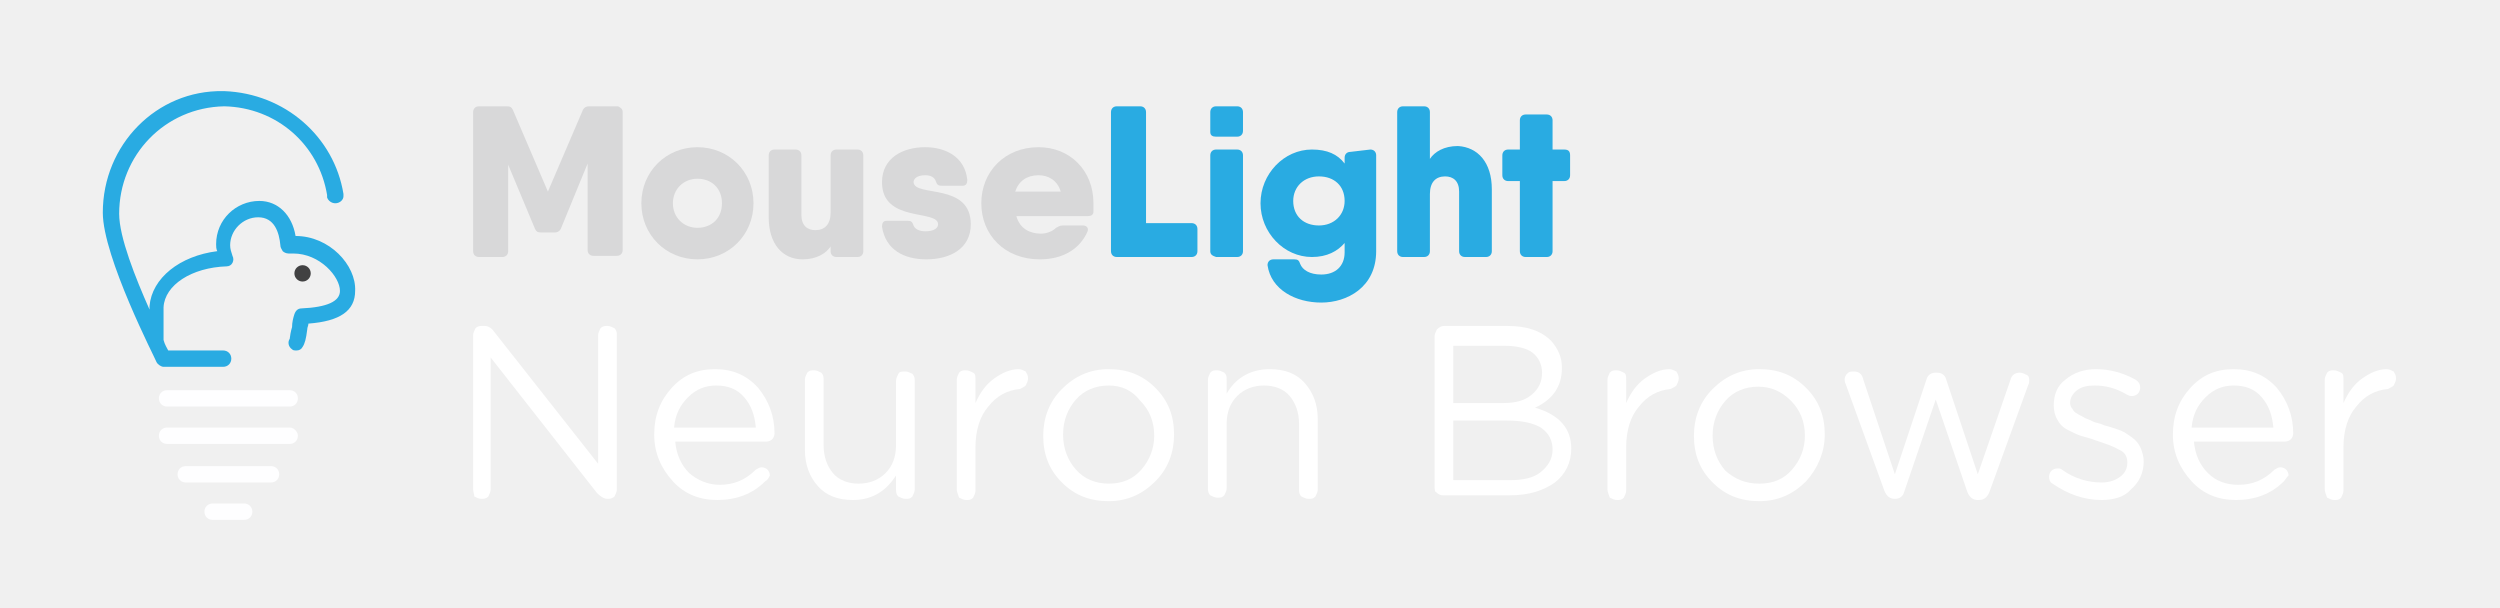
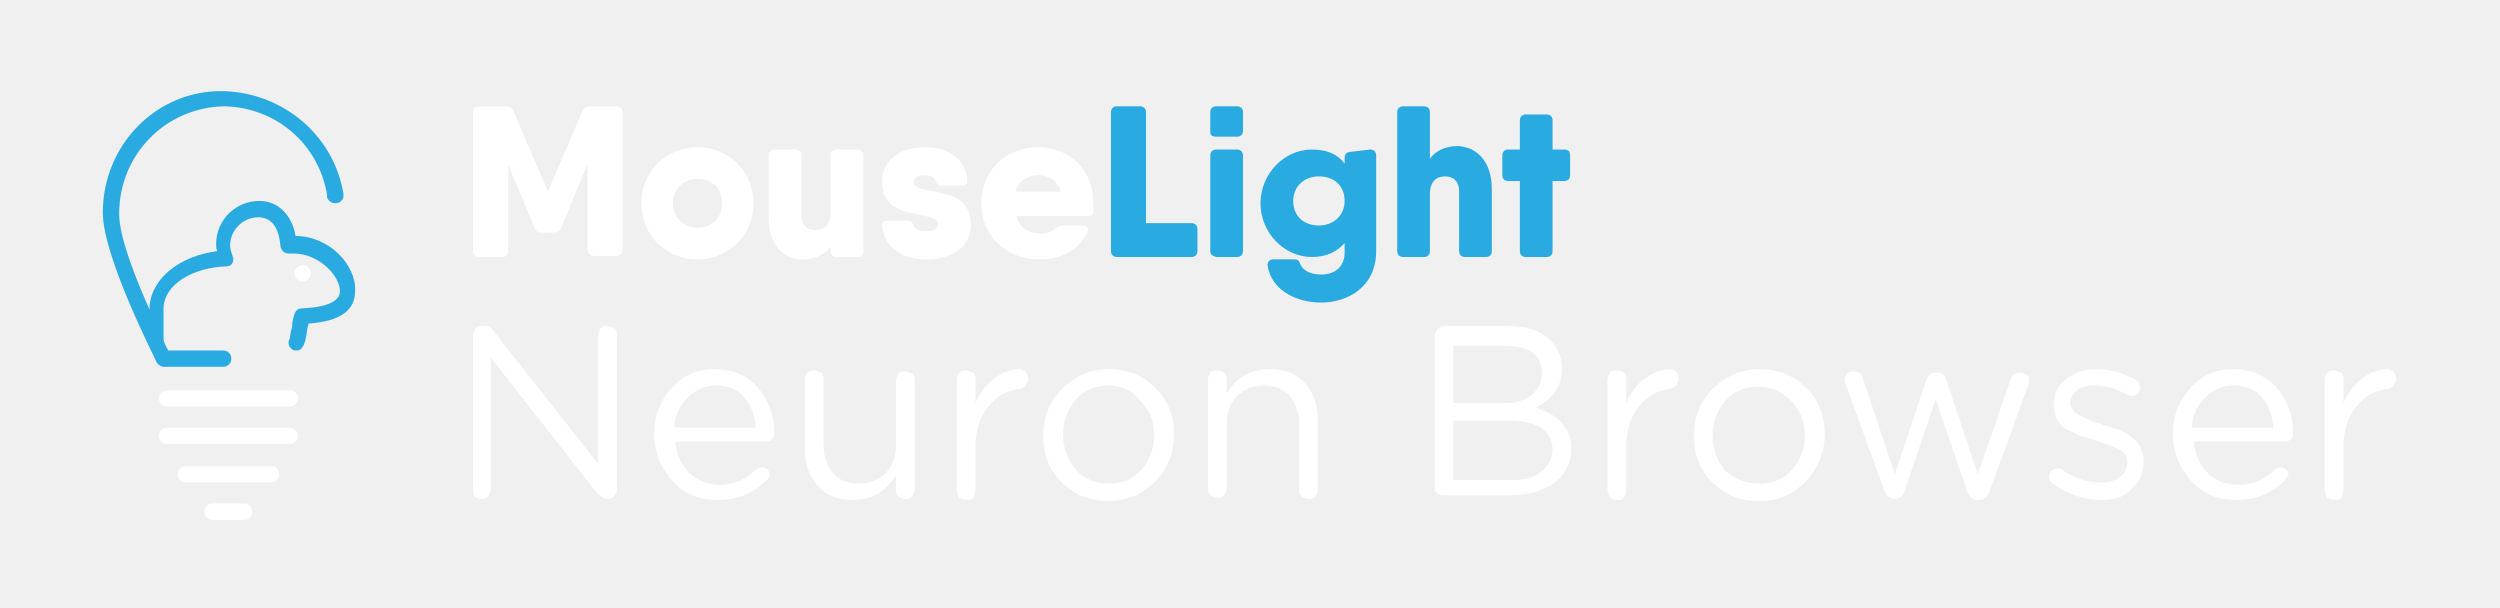
- <svg xmlns="http://www.w3.org/2000/svg" width="100%" height="100%" viewBox="0 0 214 52" version="1.1" xml:space="preserve" style="fill-rule:evenodd;clip-rule:evenodd;stroke-linejoin:round;stroke-miterlimit:1.414;">
+ <svg xmlns="http://www.w3.org/2000/svg" version="1.1" id="Layer_1" x="0px" y="0px" viewBox="0 0 214 52" style="enable-background:new 0 0 214 52;" xml:space="preserve">
+   <style type="text/css">
+ 	.st0{fill:#29ABE2;}
+ 	.st1{fill:#FFFFFF;}
+ </style>
  <g>
    <g>
-       <path d="M25.3,20.2C25,18.4 23.8,17.2 22.2,17.2C20.2,17.2 18.5,18.8 18.5,20.9C18.5,21.1 18.5,21.3 18.6,21.5C15.4,21.9 13,23.8 12.8,26.2C12.8,26.3 12.8,26.4 12.8,26.5C11.6,23.8 10.2,20.3 10.2,18.3C10.2,13.3 14.1,9.2 19.2,9.1C23.7,9.2 27.3,12.4 28,16.7C28,16.8 28,16.9 28,16.9C28.1,17.2 28.4,17.4 28.7,17.4C29.1,17.4 29.4,17.1 29.4,16.8L29.4,16.7L29.4,16.6C28.6,11.7 24.4,8 19.2,7.8L19.1,7.8C13.4,7.7 8.8,12.4 8.8,18.2C8.8,22 13.3,30.7 13.4,31C13.5,31.2 13.8,31.4 14,31.4L19.1,31.4C19.5,31.4 19.8,31.1 19.8,30.7C19.8,30.3 19.5,30 19.1,30L14.4,30C14.3,29.8 14.1,29.5 14,29.1L14,26.8C14,26.6 14,26.5 14,26.3C14.1,24.4 16.4,22.9 19.4,22.8C19.6,22.8 19.8,22.7 19.9,22.5C20,22.3 20,22.1 19.9,21.9C19.8,21.6 19.7,21.3 19.7,21C19.7,19.7 20.8,18.6 22.1,18.6C23.5,18.6 23.9,19.9 24,21C24,21.2 24.1,21.3 24.2,21.5C24.3,21.6 24.5,21.7 24.7,21.7L25.1,21.7C27.4,21.7 29.1,23.7 29.1,24.9C29.1,25.8 28,26.3 25.8,26.4C25.5,26.4 25.3,26.6 25.2,26.9C25.1,27.2 25,27.6 25,28C24.9,28.3 24.8,28.9 24.8,29C24.6,29.3 24.7,29.7 25,29.9C25.1,30 25.2,30 25.4,30C25.6,30 25.8,29.9 25.9,29.7C26.1,29.4 26.2,29 26.3,28.2C26.3,28 26.4,27.9 26.4,27.7C29.1,27.5 30.4,26.6 30.4,24.9C30.5,22.7 28.2,20.2 25.3,20.2Z" style="fill:rgb(41,171,226);fill-rule:nonzero;" />
-       <path d="M24.8,33.4L14.3,33.4C13.9,33.4 13.6,33.7 13.6,34.1C13.6,34.5 13.9,34.8 14.3,34.8L24.8,34.8C25.2,34.8 25.5,34.5 25.5,34.1C25.5,33.7 25.2,33.4 24.8,33.4Z" style="fill:rgb(254,254,255);fill-rule:nonzero;" />
-       <path d="M24.8,36.6L14.3,36.6C13.9,36.6 13.6,36.9 13.6,37.3C13.6,37.7 13.9,38 14.3,38L24.8,38C25.2,38 25.5,37.7 25.5,37.3C25.5,37 25.2,36.6 24.8,36.6Z" style="fill:rgb(254,254,255);fill-rule:nonzero;" />
-       <path d="M23.2,39.9L15.9,39.9C15.5,39.9 15.2,40.2 15.2,40.6C15.2,41 15.5,41.3 15.9,41.3L23.2,41.3C23.6,41.3 23.9,41 23.9,40.6C23.9,40.2 23.6,39.9 23.2,39.9Z" style="fill:rgb(254,254,255);fill-rule:nonzero;" />
-       <path d="M20.9,43.1L18.2,43.1C17.8,43.1 17.5,43.4 17.5,43.8C17.5,44.2 17.8,44.5 18.2,44.5L20.9,44.5C21.3,44.5 21.6,44.2 21.6,43.8C21.6,43.4 21.3,43.1 20.9,43.1Z" style="fill:rgb(254,254,255);fill-rule:nonzero;" />
-       <circle cx="25.9" cy="23.4" r="0.7" style="fill:rgb(65,65,66);" />
+       <g>
+         <path class="st0" d="M25.3,20.2c-0.3-1.8-1.5-3-3.1-3c-2,0-3.7,1.6-3.7,3.7c0,0.2,0,0.4,0.1,0.6c-3.2,0.4-5.6,2.3-5.8,4.7     c0,0.1,0,0.2,0,0.3c-1.2-2.7-2.6-6.2-2.6-8.2c0-5,3.9-9.1,9-9.2c0,0,0,0,0,0c0,0,0,0,0,0c4.5,0.1,8.1,3.3,8.8,7.6c0,0,0,0,0,0     c0,0.1,0,0.2,0,0.2c0,0,0,0,0,0c0,0,0,0,0,0c0.1,0.3,0.4,0.5,0.7,0.5c0.4,0,0.7-0.3,0.7-0.6c0,0,0-0.1,0-0.1c0,0,0-0.1,0-0.1     c-0.8-4.9-5-8.6-10.2-8.8c0,0,0,0,0,0c0,0-0.1,0-0.1,0C13.4,7.7,8.8,12.4,8.8,18.2c0,3.8,4.5,12.5,4.6,12.8     c0.1,0.2,0.4,0.4,0.6,0.4h5.1c0.4,0,0.7-0.3,0.7-0.7c0-0.4-0.3-0.7-0.7-0.7h-4.7c-0.1-0.2-0.3-0.5-0.4-0.9v-2.3l0,0     c0-0.2,0-0.3,0-0.5c0.1-1.9,2.4-3.4,5.4-3.5c0.2,0,0.4-0.1,0.5-0.3c0.1-0.2,0.1-0.4,0-0.6c-0.1-0.3-0.2-0.6-0.2-0.9     c0-1.3,1.1-2.4,2.4-2.4c1.4,0,1.8,1.3,1.9,2.4c0,0.2,0.1,0.3,0.2,0.5c0.1,0.1,0.3,0.2,0.5,0.2l0.2,0c0.1,0,0.2,0,0.2,0     c2.3,0,4,2,4,3.2c0,0.9-1.1,1.4-3.3,1.5c-0.3,0-0.5,0.2-0.6,0.5c-0.1,0.3-0.2,0.7-0.2,1.1c-0.1,0.3-0.2,0.9-0.2,1     c-0.2,0.3-0.1,0.7,0.2,0.9c0.1,0.1,0.2,0.1,0.4,0.1c0.2,0,0.4-0.1,0.5-0.3c0.2-0.3,0.3-0.7,0.4-1.5l0,0c0-0.2,0.1-0.3,0.1-0.5     c2.7-0.2,4-1.1,4-2.8C30.5,22.7,28.2,20.2,25.3,20.2z" />
+       </g>
+       <g>
+         <path class="st1" d="M24.8,33.4H14.3c-0.4,0-0.7,0.3-0.7,0.7c0,0.4,0.3,0.7,0.7,0.7h10.5c0.4,0,0.7-0.3,0.7-0.7     C25.5,33.7,25.2,33.4,24.8,33.4z" />
+       </g>
+       <g>
+         <path class="st1" d="M24.8,36.6H14.3c-0.4,0-0.7,0.3-0.7,0.7c0,0.4,0.3,0.7,0.7,0.7h10.5c0.4,0,0.7-0.3,0.7-0.7     C25.5,37,25.2,36.6,24.8,36.6z" />
+       </g>
+       <g>
+         <path class="st1" d="M23.2,39.9h-7.3c-0.4,0-0.7,0.3-0.7,0.7c0,0.4,0.3,0.7,0.7,0.7h7.3c0.4,0,0.7-0.3,0.7-0.7     C23.9,40.2,23.6,39.9,23.2,39.9z" />
+       </g>
+       <g>
+         <path class="st1" d="M20.9,43.1h-2.7c-0.4,0-0.7,0.3-0.7,0.7c0,0.4,0.3,0.7,0.7,0.7h2.7c0.4,0,0.7-0.3,0.7-0.7     C21.6,43.4,21.3,43.1,20.9,43.1z" />
+       </g>
+       <g>
+         <circle class="st1" cx="25.9" cy="23.4" r="0.7" />
+       </g>
    </g>
    <g>
      <g>
-         <path d="M53.3,9.6L53.3,21.4C53.3,21.7 53.1,21.9 52.8,21.9L50.8,21.9C50.5,21.9 50.3,21.7 50.3,21.4L50.3,14L48,19.6C47.9,19.8 47.7,19.9 47.5,19.9L46.3,19.9C46,19.9 45.9,19.8 45.8,19.6L43.5,14.1L43.5,21.5C43.5,21.8 43.3,22 43,22L41,22C40.7,22 40.5,21.8 40.5,21.5L40.5,9.6C40.5,9.3 40.7,9.1 41,9.1L43.4,9.1C43.7,9.1 43.8,9.2 43.9,9.4L46.9,16.4L49.9,9.4C50,9.2 50.2,9.1 50.4,9.1L52.9,9.1C53.1,9.2 53.3,9.3 53.3,9.6Z" style="fill:rgb(216,216,217);fill-rule:nonzero;" />
-         <path d="M54.9,17.4C54.9,14.7 57,12.6 59.7,12.6C62.4,12.6 64.5,14.7 64.5,17.4C64.5,20.1 62.4,22.2 59.7,22.2C57,22.2 54.9,20.1 54.9,17.4ZM61.8,17.4C61.8,16.1 60.9,15.3 59.7,15.3C58.5,15.3 57.6,16.2 57.6,17.4C57.6,18.6 58.5,19.5 59.7,19.5C60.9,19.5 61.8,18.7 61.8,17.4Z" style="fill:rgb(216,216,217);fill-rule:nonzero;" />
-         <path d="M73.9,13.3L73.9,21.5C73.9,21.8 73.7,22 73.4,22L71.6,22C71.3,22 71.1,21.8 71.1,21.5L71.1,21.1C70.7,21.7 69.9,22.2 68.7,22.2C67,22.2 65.8,20.9 65.8,18.6L65.8,13.3C65.8,13 66,12.8 66.3,12.8L68.1,12.8C68.4,12.8 68.6,13 68.6,13.3L68.6,18.4C68.6,19.3 69.1,19.7 69.8,19.7C70.6,19.7 71.1,19.2 71.1,18.2L71.1,13.3C71.1,13 71.3,12.8 71.6,12.8L73.4,12.8C73.7,12.8 73.9,13 73.9,13.3Z" style="fill:rgb(216,216,217);fill-rule:nonzero;" />
-         <path d="M83.1,19.2C83.1,21.3 81.3,22.2 79.3,22.2C77.4,22.2 75.8,21.4 75.5,19.4C75.5,19.1 75.6,18.9 75.9,18.9L77.7,18.9C78,18.9 78.1,19 78.2,19.3C78.3,19.6 78.7,19.8 79.2,19.8C80,19.8 80.3,19.5 80.3,19.2C80.3,17.9 75.5,19.1 75.5,15.6C75.5,13.5 77.3,12.6 79.2,12.6C80.9,12.6 82.6,13.4 82.8,15.4C82.8,15.7 82.7,15.9 82.4,15.9L80.6,15.9C80.3,15.9 80.2,15.8 80.1,15.5C80,15.2 79.7,15 79.2,15C78.5,15 78.2,15.3 78.2,15.6C78.3,16.9 83.1,15.6 83.1,19.2Z" style="fill:rgb(216,216,217);fill-rule:nonzero;" />
-         <path d="M93.6,17.4C93.6,17.6 93.6,17.9 93.6,18.1C93.6,18.4 93.4,18.5 93.1,18.5L90.9,18.5L87,18.5C87.3,19.6 88.2,20 89.1,20C89.6,20 90.1,19.8 90.4,19.5C90.6,19.4 90.7,19.3 91,19.3L92.7,19.3C93,19.3 93.2,19.5 93.1,19.8C92.4,21.4 90.9,22.2 89,22.2C86,22.2 84,20.1 84,17.4C84,14.7 86,12.6 88.9,12.6C91.6,12.6 93.6,14.6 93.6,17.4ZM90.8,16.4C90.5,15.4 89.7,15 88.9,15C87.9,15 87.2,15.5 86.9,16.4L90.8,16.4Z" style="fill:rgb(216,216,217);fill-rule:nonzero;" />
-         <path d="M102.5,19.6L102.5,21.5C102.5,21.8 102.3,22 102,22L96.6,22L95.6,22C95.3,22 95.1,21.8 95.1,21.5L95.1,9.6C95.1,9.3 95.3,9.1 95.6,9.1L97.6,9.1C97.9,9.1 98.1,9.3 98.1,9.6L98.1,19.1L102,19.1C102.3,19.1 102.5,19.3 102.5,19.6Z" style="fill:rgb(41,171,226);fill-rule:nonzero;" />
-         <path d="M103.6,11.3L103.6,9.6C103.6,9.3 103.8,9.1 104.1,9.1L105.9,9.1C106.2,9.1 106.4,9.3 106.4,9.6L106.4,11.2C106.4,11.5 106.2,11.7 105.9,11.7L104.1,11.7C103.8,11.7 103.6,11.6 103.6,11.3ZM103.6,21.5L103.6,13.3C103.6,13 103.8,12.8 104.1,12.8L105.9,12.8C106.2,12.8 106.4,13 106.4,13.3L106.4,21.5C106.4,21.8 106.2,22 105.9,22L104.1,22C103.8,21.9 103.6,21.8 103.6,21.5Z" style="fill:rgb(41,171,226);fill-rule:nonzero;" />
-         <path d="M117.3,12.8C117.6,12.8 117.8,13 117.8,13.3L117.8,21.5C117.8,24.6 115.3,25.9 113.1,25.9C110.9,25.9 108.8,24.8 108.5,22.7C108.5,22.4 108.7,22.2 109,22.2L110.8,22.2C111.1,22.2 111.2,22.3 111.3,22.6C111.5,23.1 112.1,23.5 113.1,23.5C114.3,23.5 115.1,22.8 115.1,21.6L115.1,20.8C114.5,21.5 113.6,22 112.3,22C109.9,22 107.9,19.9 107.9,17.4C107.9,14.9 109.9,12.8 112.3,12.8C113.6,12.8 114.5,13.2 115.1,14L115.1,13.5C115.1,13.2 115.3,13 115.6,13L117.3,12.8ZM115.1,17.2C115.1,15.9 114.2,15.1 112.9,15.1C111.6,15.1 110.7,16 110.7,17.2C110.7,18.5 111.6,19.3 112.9,19.3C114.2,19.3 115.1,18.4 115.1,17.2Z" style="fill:rgb(41,171,226);fill-rule:nonzero;" />
-         <path d="M127.7,16.2L127.7,21.5C127.7,21.8 127.5,22 127.2,22L125.4,22C125.1,22 124.9,21.8 124.9,21.5L124.9,16.4C124.9,15.5 124.4,15.1 123.7,15.1C122.9,15.1 122.4,15.6 122.4,16.6L122.4,21.5C122.4,21.8 122.2,22 121.9,22L120.1,22C119.8,22 119.6,21.8 119.6,21.5L119.6,9.6C119.6,9.3 119.8,9.1 120.1,9.1L121.9,9.1C122.2,9.1 122.4,9.3 122.4,9.6L122.4,13.6C122.8,13 123.6,12.5 124.8,12.5C126.5,12.6 127.7,13.9 127.7,16.2Z" style="fill:rgb(41,171,226);fill-rule:nonzero;" />
-         <path d="M134.4,13.3L134.4,15C134.4,15.3 134.2,15.5 133.9,15.5L132.9,15.5L132.9,21.5C132.9,21.8 132.7,22 132.4,22L130.6,22C130.3,22 130.1,21.8 130.1,21.5L130.1,15.5L129.1,15.5C128.8,15.5 128.6,15.3 128.6,15L128.6,13.3C128.6,13 128.8,12.8 129.1,12.8L130.1,12.8L130.1,10.3C130.1,10 130.3,9.8 130.6,9.8L132.4,9.8C132.7,9.8 132.9,10 132.9,10.3L132.9,12.8L133.9,12.8C134.3,12.8 134.4,13 134.4,13.3Z" style="fill:rgb(41,171,226);fill-rule:nonzero;" />
+         <path class="st1" d="M53.3,9.6v11.8c0,0.3-0.2,0.5-0.5,0.5h-2c-0.3,0-0.5-0.2-0.5-0.5v-7.4L48,19.6c-0.1,0.2-0.3,0.3-0.5,0.3     h-1.2c-0.3,0-0.4-0.1-0.5-0.3l-2.3-5.5v7.4c0,0.3-0.2,0.5-0.5,0.5h-2c-0.3,0-0.5-0.2-0.5-0.5V9.6c0-0.3,0.2-0.5,0.5-0.5h2h0.4     c0.3,0,0.4,0.1,0.5,0.3l3,7l3-7c0.1-0.2,0.3-0.3,0.5-0.3h1.5h1C53.1,9.2,53.3,9.3,53.3,9.6z" />
+         <path class="st1" d="M54.9,17.4c0-2.7,2.1-4.8,4.8-4.8c2.7,0,4.8,2.1,4.8,4.8c0,2.7-2.1,4.8-4.8,4.8C57,22.2,54.9,20.1,54.9,17.4     z M61.8,17.4c0-1.3-0.9-2.1-2.1-2.1c-1.2,0-2.1,0.9-2.1,2.1s0.9,2.1,2.1,2.1C60.9,19.5,61.8,18.7,61.8,17.4z" />
+         <path class="st1" d="M73.9,13.3v8.2c0,0.3-0.2,0.5-0.5,0.5h-1.8c-0.3,0-0.5-0.2-0.5-0.5v-0.4c-0.4,0.6-1.2,1.1-2.4,1.1     c-1.7,0-2.9-1.3-2.9-3.6v-5.3c0-0.3,0.2-0.5,0.5-0.5h1.8c0.3,0,0.5,0.2,0.5,0.5v5.1c0,0.9,0.5,1.3,1.2,1.3c0.8,0,1.3-0.5,1.3-1.5     v-4.9c0-0.3,0.2-0.5,0.5-0.5h1.8C73.7,12.8,73.9,13,73.9,13.3z" />
+         <path class="st1" d="M83.1,19.2c0,2.1-1.8,3-3.8,3c-1.9,0-3.5-0.8-3.8-2.8c0-0.3,0.1-0.5,0.4-0.5h1.8c0.3,0,0.4,0.1,0.5,0.4     c0.1,0.3,0.5,0.5,1,0.5c0.8,0,1.1-0.3,1.1-0.6c0-1.3-4.8-0.1-4.8-3.6c0-2.1,1.8-3,3.7-3c1.7,0,3.4,0.8,3.6,2.8     c0,0.3-0.1,0.5-0.4,0.5h-1.8c-0.3,0-0.4-0.1-0.5-0.4c-0.1-0.3-0.4-0.5-0.9-0.5c-0.7,0-1,0.3-1,0.6C78.3,16.9,83.1,15.6,83.1,19.2     z" />
+         <path class="st1" d="M93.6,17.4c0,0.2,0,0.5,0,0.7c0,0.3-0.2,0.4-0.5,0.4h-2.2H87c0.3,1.1,1.2,1.5,2.1,1.5c0.5,0,1-0.2,1.3-0.5     c0.2-0.1,0.3-0.2,0.6-0.2l1.7,0c0.3,0,0.5,0.2,0.4,0.5c-0.7,1.6-2.2,2.4-4.1,2.4c-3,0-5-2.1-5-4.8c0-2.7,2-4.8,4.9-4.8     C91.6,12.6,93.6,14.6,93.6,17.4z M90.8,16.4c-0.3-1-1.1-1.4-1.9-1.4c-1,0-1.7,0.5-2,1.4H90.8z" />
+         <path class="st0" d="M102.5,19.6v1.9c0,0.3-0.2,0.5-0.5,0.5h-5.4h-1c-0.3,0-0.5-0.2-0.5-0.5V9.6c0-0.3,0.2-0.5,0.5-0.5h2     c0.3,0,0.5,0.2,0.5,0.5v9.5h3.9C102.3,19.1,102.5,19.3,102.5,19.6z" />
+         <path class="st0" d="M103.6,11.3V9.6c0-0.3,0.2-0.5,0.5-0.5h1.8c0.3,0,0.5,0.2,0.5,0.5v1.6c0,0.3-0.2,0.5-0.5,0.5h-1.8     C103.8,11.7,103.6,11.6,103.6,11.3z M103.6,21.5v-8.2c0-0.3,0.2-0.5,0.5-0.5h1.8c0.3,0,0.5,0.2,0.5,0.5v8.2     c0,0.3-0.2,0.5-0.5,0.5h-1.8C103.8,21.9,103.6,21.8,103.6,21.5z" />
+         <path class="st0" d="M117.3,12.8c0.3,0,0.5,0.2,0.5,0.5v8.2c0,3.1-2.5,4.4-4.7,4.4c-2.2,0-4.3-1.1-4.6-3.2c0-0.3,0.2-0.5,0.5-0.5     h1.8c0.3,0,0.4,0.1,0.5,0.4c0.2,0.5,0.8,0.9,1.8,0.9c1.2,0,2-0.7,2-1.9v-0.8c-0.6,0.7-1.5,1.2-2.8,1.2c-2.4,0-4.4-2.1-4.4-4.6     c0-2.5,2-4.6,4.4-4.6c1.3,0,2.2,0.4,2.8,1.2v-0.5c0-0.3,0.2-0.5,0.5-0.5L117.3,12.8L117.3,12.8z M115.1,17.2     c0-1.3-0.9-2.1-2.2-2.1s-2.2,0.9-2.2,2.1c0,1.3,0.9,2.1,2.2,2.1S115.1,18.4,115.1,17.2z" />
+         <path class="st0" d="M127.7,16.2v5.3c0,0.3-0.2,0.5-0.5,0.5h-1.8c-0.3,0-0.5-0.2-0.5-0.5v-5.1c0-0.9-0.5-1.3-1.2-1.3     c-0.8,0-1.3,0.5-1.3,1.5v4.9c0,0.3-0.2,0.5-0.5,0.5h-1.8c-0.3,0-0.5-0.2-0.5-0.5V9.6c0-0.3,0.2-0.5,0.5-0.5h1.8     c0.3,0,0.5,0.2,0.5,0.5v4c0.4-0.6,1.2-1.1,2.4-1.1C126.5,12.6,127.7,13.9,127.7,16.2z" />
+         <path class="st0" d="M134.4,13.3V15c0,0.3-0.2,0.5-0.5,0.5h-1v6c0,0.3-0.2,0.5-0.5,0.5h-1.8c-0.3,0-0.5-0.2-0.5-0.5v-6h-1     c-0.3,0-0.5-0.2-0.5-0.5v-1.7c0-0.3,0.2-0.5,0.5-0.5h1v-2.5c0-0.3,0.2-0.5,0.5-0.5h1.8c0.3,0,0.5,0.2,0.5,0.5v2.5h1     C134.3,12.8,134.4,13,134.4,13.3z" />
      </g>
      <g>
-         <path d="M40.5,41.9L40.5,28.7C40.5,28.5 40.6,28.3 40.7,28.1C40.9,27.9 41.1,27.9 41.3,27.9L41.5,27.9C41.8,27.9 42.1,28.1 42.3,28.4L51.2,39.7L51.2,28.7C51.2,28.5 51.3,28.3 51.4,28.1C51.6,27.9 51.8,27.9 52,27.9C52.2,27.9 52.4,28 52.6,28.1C52.8,28.3 52.8,28.5 52.8,28.7L52.8,41.9C52.8,42.1 52.7,42.3 52.6,42.5C52.5,42.6 52.3,42.7 52.1,42.7L52,42.7C51.7,42.7 51.4,42.5 51.1,42.2L42,30.6L42,41.9C42,42.1 41.9,42.3 41.8,42.5C41.6,42.7 41.4,42.7 41.2,42.7C41,42.7 40.8,42.6 40.6,42.5C40.6,42.3 40.5,42.1 40.5,41.9Z" style="fill:white;fill-rule:nonzero;" />
-         <path d="M65.5,41.2C64.4,42.3 63,42.8 61.4,42.8C59.9,42.8 58.6,42.3 57.6,41.2C56.6,40.1 56,38.8 56,37.2C56,35.6 56.5,34.3 57.5,33.2C58.5,32.1 59.7,31.6 61.2,31.6C62.7,31.6 63.9,32.1 64.9,33.2C65.8,34.3 66.3,35.6 66.3,37.1C66.3,37.3 66.2,37.5 66.1,37.6C66,37.7 65.8,37.8 65.6,37.8L57.8,37.8C57.9,38.9 58.3,39.8 59,40.5C59.7,41.1 60.6,41.5 61.6,41.5C62.8,41.5 63.8,41.1 64.7,40.2C64.9,40.1 65,40 65.2,40C65.4,40 65.6,40.1 65.7,40.2C65.8,40.3 65.9,40.5 65.9,40.7C65.8,40.9 65.7,41.1 65.5,41.2ZM57.7,36.6L64.7,36.6C64.6,35.5 64.3,34.7 63.7,34C63.1,33.3 62.3,33 61.3,33C60.4,33 59.6,33.3 58.9,34C58.2,34.7 57.8,35.5 57.7,36.6Z" style="fill:white;fill-rule:nonzero;" />
-         <path d="M78.3,32.5L78.3,41.9C78.3,42.1 78.2,42.3 78.1,42.5C77.9,42.7 77.8,42.7 77.5,42.7C77.3,42.7 77.1,42.6 76.9,42.5C76.7,42.3 76.7,42.1 76.7,41.9L76.7,40.7C75.8,42.1 74.6,42.8 73,42.8C71.7,42.8 70.7,42.4 70,41.6C69.3,40.8 68.9,39.8 68.9,38.5L68.9,32.5C68.9,32.3 69,32.1 69.1,31.9C69.3,31.7 69.4,31.7 69.7,31.7C69.9,31.7 70.1,31.8 70.3,31.9C70.5,32.1 70.5,32.3 70.5,32.5L70.5,38.1C70.5,39.1 70.8,39.9 71.3,40.5C71.8,41.1 72.6,41.4 73.5,41.4C74.4,41.4 75.2,41.1 75.8,40.5C76.4,39.9 76.7,39.1 76.7,38.1L76.7,32.6C76.7,32.4 76.8,32.2 76.9,32C77,31.8 77.2,31.8 77.5,31.8C77.7,31.8 77.9,31.9 78.1,32C78.2,32.1 78.3,32.3 78.3,32.5Z" style="fill:white;fill-rule:nonzero;" />
-         <path d="M81.9,41.9L81.9,32.5C81.9,32.3 82,32.1 82.1,31.9C82.3,31.7 82.4,31.7 82.7,31.7C82.9,31.7 83.1,31.8 83.3,31.9C83.5,32 83.5,32.2 83.5,32.5L83.5,34.5C83.9,33.6 84.4,32.9 85.1,32.4C85.8,31.9 86.5,31.6 87.2,31.6C87.4,31.6 87.6,31.7 87.8,31.8C87.9,32 88,32.1 88,32.4C88,32.6 87.9,32.8 87.8,33C87.7,33.1 87.5,33.2 87.3,33.3C86.2,33.4 85.3,33.9 84.6,34.8C83.9,35.6 83.5,36.8 83.5,38.3L83.5,42C83.5,42.2 83.4,42.4 83.3,42.6C83.1,42.8 83,42.8 82.7,42.8C82.5,42.8 82.3,42.7 82.1,42.6C82,42.3 81.9,42.1 81.9,41.9Z" style="fill:white;fill-rule:nonzero;" />
-         <path d="M98.9,41.2C97.8,42.3 96.5,42.9 94.9,42.9C93.3,42.9 92,42.4 90.9,41.3C89.8,40.2 89.3,38.9 89.3,37.3C89.3,35.8 89.8,34.4 90.9,33.3C92,32.2 93.3,31.6 94.9,31.6C96.5,31.6 97.8,32.1 98.9,33.2C100,34.3 100.5,35.6 100.5,37.2C100.5,38.7 100,40.1 98.9,41.2ZM94.9,41.4C96.1,41.4 97,41 97.7,40.2C98.4,39.4 98.8,38.4 98.8,37.3C98.8,36.1 98.4,35.1 97.6,34.3C96.9,33.4 96,33 94.9,33C93.8,33 92.8,33.4 92.1,34.2C91.4,35 91,36 91,37.2C91,38.4 91.4,39.4 92.1,40.2C92.8,41 93.8,41.4 94.9,41.4Z" style="fill:white;fill-rule:nonzero;" />
-         <path d="M103.4,41.9L103.4,32.5C103.4,32.3 103.5,32.1 103.6,31.9C103.8,31.7 103.9,31.7 104.2,31.7C104.4,31.7 104.6,31.8 104.8,31.9C105,32.1 105,32.2 105,32.5L105,33.7C105.8,32.3 107.1,31.6 108.7,31.6C110,31.6 111,32 111.7,32.8C112.4,33.6 112.8,34.6 112.8,35.9L112.8,41.9C112.8,42.1 112.7,42.3 112.6,42.5C112.4,42.7 112.3,42.7 112,42.7C111.8,42.7 111.6,42.6 111.4,42.5C111.2,42.3 111.2,42.1 111.2,41.9L111.2,36.3C111.2,35.3 110.9,34.5 110.4,33.9C109.9,33.3 109.1,33 108.2,33C107.3,33 106.5,33.3 105.9,33.9C105.3,34.5 105,35.3 105,36.3L105,41.8C105,42 104.9,42.2 104.8,42.4C104.6,42.6 104.5,42.6 104.2,42.6C104,42.6 103.8,42.5 103.6,42.4C103.5,42.3 103.4,42.1 103.4,41.9Z" style="fill:white;fill-rule:nonzero;" />
-         <path d="M122.8,41.7L122.8,28.8C122.8,28.6 122.9,28.4 123,28.2C123.2,28 123.4,27.9 123.6,27.9L129,27.9C130.7,27.9 131.9,28.3 132.8,29.2C133.4,29.9 133.7,30.6 133.7,31.5C133.7,33.1 132.9,34.2 131.4,34.9C133.5,35.5 134.5,36.7 134.5,38.4C134.5,39.6 134,40.6 133.1,41.3C132.1,42 130.9,42.4 129.2,42.4L123.5,42.4C123.3,42.4 123.1,42.3 122.9,42.1C122.9,42.2 122.8,42 122.8,41.7ZM124.4,34.5L128.7,34.5C129.7,34.5 130.5,34.3 131.1,33.8C131.7,33.3 132,32.7 132,31.9C132,31.2 131.7,30.6 131.2,30.2C130.7,29.8 129.8,29.6 128.8,29.6L124.4,29.6L124.4,34.5ZM124.4,41.1L129.3,41.1C130.4,41.1 131.3,40.9 131.9,40.4C132.5,39.9 132.9,39.3 132.9,38.5C132.9,37.7 132.6,37.1 131.9,36.6C131.2,36.2 130.3,36 129,36L124.4,36L124.4,41.1Z" style="fill:white;fill-rule:nonzero;" />
-         <path d="M137.6,41.9L137.6,32.5C137.6,32.3 137.7,32.1 137.8,31.9C138,31.7 138.1,31.7 138.4,31.7C138.6,31.7 138.8,31.8 139,31.9C139.2,32 139.2,32.2 139.2,32.5L139.2,34.5C139.6,33.6 140.1,32.9 140.8,32.4C141.5,31.9 142.2,31.6 142.9,31.6C143.1,31.6 143.3,31.7 143.5,31.8C143.6,32 143.7,32.1 143.7,32.4C143.7,32.6 143.6,32.8 143.5,33C143.4,33.1 143.2,33.2 143,33.3C141.9,33.4 141,33.9 140.3,34.8C139.6,35.6 139.2,36.8 139.2,38.3L139.2,42C139.2,42.2 139.1,42.4 139,42.6C138.8,42.8 138.7,42.8 138.4,42.8C138.2,42.8 138,42.7 137.8,42.6C137.7,42.3 137.6,42.1 137.6,41.9Z" style="fill:white;fill-rule:nonzero;" />
-         <path d="M154.6,41.2C153.5,42.3 152.2,42.9 150.6,42.9C149,42.9 147.7,42.4 146.6,41.3C145.5,40.2 145,38.9 145,37.3C145,35.8 145.5,34.4 146.6,33.3C147.7,32.2 149,31.6 150.6,31.6C152.2,31.6 153.5,32.1 154.6,33.2C155.7,34.3 156.2,35.6 156.2,37.2C156.2,38.7 155.6,40.1 154.6,41.2ZM150.6,41.4C151.8,41.4 152.7,41 153.4,40.2C154.1,39.4 154.5,38.4 154.5,37.3C154.5,36.1 154.1,35.1 153.3,34.3C152.5,33.5 151.6,33.1 150.5,33.1C149.4,33.1 148.4,33.5 147.7,34.3C147,35.1 146.6,36.1 146.6,37.3C146.6,38.5 147,39.5 147.7,40.3C148.5,41 149.4,41.4 150.6,41.4Z" style="fill:white;fill-rule:nonzero;" />
-         <path d="M162.2,42.7C161.8,42.7 161.5,42.5 161.3,42L158,32.9C157.9,32.7 157.9,32.5 157.9,32.5C157.9,32.3 158,32.1 158.1,32C158.3,31.8 158.4,31.8 158.7,31.8C159.1,31.8 159.4,32 159.5,32.5L162.2,40.6L164.9,32.5C165,32.1 165.3,31.9 165.7,31.9L165.8,31.9C166.2,31.9 166.5,32.1 166.6,32.5L169.3,40.6L172.1,32.5C172.2,32.1 172.5,31.9 172.9,31.9C173.1,31.9 173.3,32 173.5,32.1C173.7,32.2 173.7,32.4 173.7,32.6C173.7,32.7 173.7,32.8 173.6,33L170.3,42.1C170.1,42.6 169.8,42.8 169.4,42.8L169.3,42.8C168.9,42.8 168.6,42.6 168.4,42.1L165.7,34.2L163,42.1C162.9,42.5 162.6,42.7 162.2,42.7Z" style="fill:white;fill-rule:nonzero;" />
-         <path d="M179.9,42.8C178.4,42.8 177,42.3 175.7,41.4C175.5,41.3 175.4,41.1 175.4,40.8C175.4,40.6 175.5,40.4 175.6,40.3C175.7,40.2 175.9,40.1 176.1,40.1C176.3,40.1 176.4,40.1 176.5,40.2C177.6,41 178.8,41.3 179.9,41.3C180.6,41.3 181.1,41.1 181.5,40.8C181.9,40.5 182.1,40.1 182.1,39.6C182.1,39.1 181.9,38.7 181.4,38.5C180.9,38.2 180.3,38 179.4,37.7C178.9,37.5 178.4,37.4 178.1,37.3C177.8,37.2 177.4,37 177,36.8C176.6,36.6 176.3,36.3 176.1,35.9C175.9,35.6 175.8,35.1 175.8,34.7C175.8,33.8 176.1,33 176.8,32.5C177.5,31.9 178.4,31.6 179.4,31.6C180.6,31.6 181.7,31.9 182.8,32.5C183.1,32.7 183.2,32.9 183.2,33.2C183.2,33.4 183.1,33.6 183,33.7C182.9,33.8 182.7,33.9 182.5,33.9C182.4,33.9 182.3,33.9 182.1,33.8C181.1,33.2 180.2,33 179.3,33C178.7,33 178.2,33.1 177.8,33.4C177.4,33.7 177.2,34.1 177.2,34.5C177.2,34.7 177.3,34.9 177.4,35C177.5,35.2 177.6,35.3 177.8,35.4C177.9,35.5 178.2,35.6 178.5,35.8C178.8,35.9 179,36 179.2,36.1C179.4,36.2 179.7,36.2 180.1,36.4C180.5,36.5 180.8,36.6 181.1,36.7C181.4,36.8 181.7,36.9 182,37.1C182.3,37.3 182.6,37.5 182.8,37.7C183,37.9 183.2,38.2 183.3,38.5C183.4,38.8 183.5,39.1 183.5,39.5C183.5,40.5 183.1,41.3 182.4,41.9C181.9,42.5 181,42.8 179.9,42.8Z" style="fill:white;fill-rule:nonzero;" />
-         <path d="M195.5,41.2C194.4,42.3 193,42.8 191.4,42.8C189.9,42.8 188.6,42.3 187.6,41.2C186.6,40.1 186,38.8 186,37.2C186,35.6 186.5,34.3 187.5,33.2C188.5,32.1 189.7,31.6 191.2,31.6C192.7,31.6 193.9,32.1 194.9,33.2C195.8,34.3 196.3,35.6 196.3,37.1C196.3,37.3 196.2,37.5 196.1,37.6C196,37.7 195.8,37.8 195.6,37.8L187.8,37.8C187.9,38.9 188.3,39.8 189,40.5C189.7,41.2 190.6,41.5 191.6,41.5C192.8,41.5 193.8,41.1 194.7,40.2C194.9,40.1 195,40 195.2,40C195.4,40 195.6,40.1 195.7,40.2C195.8,40.3 195.9,40.5 195.9,40.7C195.7,40.9 195.6,41.1 195.5,41.2ZM187.6,36.6L194.6,36.6C194.5,35.5 194.2,34.7 193.6,34C193,33.3 192.2,33 191.2,33C190.3,33 189.5,33.3 188.8,34C188.1,34.7 187.7,35.5 187.6,36.6Z" style="fill:white;fill-rule:nonzero;" />
-         <path d="M199,41.9L199,32.5C199,32.3 199.1,32.1 199.2,31.9C199.4,31.7 199.5,31.7 199.8,31.7C200,31.7 200.2,31.8 200.4,31.9C200.6,32 200.6,32.2 200.6,32.5L200.6,34.5C201,33.6 201.5,32.9 202.2,32.4C202.9,31.9 203.6,31.6 204.3,31.6C204.5,31.6 204.7,31.7 204.9,31.8C205,32 205.1,32.1 205.1,32.4C205.1,32.6 205,32.8 204.9,33C204.8,33.1 204.6,33.2 204.4,33.3C203.3,33.4 202.4,33.9 201.7,34.8C201,35.6 200.6,36.8 200.6,38.3L200.6,42C200.6,42.2 200.5,42.4 200.4,42.6C200.2,42.8 200.1,42.8 199.8,42.8C199.6,42.8 199.4,42.7 199.2,42.6C199.1,42.3 199,42.1 199,41.9Z" style="fill:white;fill-rule:nonzero;" />
+         <path class="st1" d="M40.5,41.9V28.7c0-0.2,0.1-0.4,0.2-0.6c0.2-0.2,0.4-0.2,0.6-0.2h0.2c0.3,0,0.6,0.2,0.8,0.5l8.9,11.3v-11     c0-0.2,0.1-0.4,0.2-0.6c0.2-0.2,0.4-0.2,0.6-0.2c0.2,0,0.4,0.1,0.6,0.2c0.2,0.2,0.2,0.4,0.2,0.6v13.2c0,0.2-0.1,0.4-0.2,0.6     c-0.1,0.1-0.3,0.2-0.5,0.2H52c-0.3,0-0.6-0.2-0.9-0.5l-9.1-11.6v11.3c0,0.2-0.1,0.4-0.2,0.6c-0.2,0.2-0.4,0.2-0.6,0.2     c-0.2,0-0.4-0.1-0.6-0.2C40.6,42.3,40.5,42.1,40.5,41.9z" />
+         <path class="st1" d="M65.5,41.2c-1.1,1.1-2.5,1.6-4.1,1.6c-1.5,0-2.8-0.5-3.8-1.6c-1-1.1-1.6-2.4-1.6-4v0c0-1.6,0.5-2.9,1.5-4     c1-1.1,2.2-1.6,3.7-1.6c1.5,0,2.7,0.5,3.7,1.6c0.9,1.1,1.4,2.4,1.4,3.9c0,0.2-0.1,0.4-0.2,0.5c-0.1,0.1-0.3,0.2-0.5,0.2h-7.8     c0.1,1.1,0.5,2,1.2,2.7c0.7,0.6,1.6,1,2.6,1c1.2,0,2.2-0.4,3.1-1.3c0.2-0.1,0.3-0.2,0.5-0.2c0.2,0,0.4,0.1,0.5,0.2     c0.1,0.1,0.2,0.3,0.2,0.5C65.8,40.9,65.7,41.1,65.5,41.2z M57.7,36.6h7c-0.1-1.1-0.4-1.9-1-2.6c-0.6-0.7-1.4-1-2.4-1     c-0.9,0-1.7,0.3-2.4,1C58.2,34.7,57.8,35.5,57.7,36.6z" />
+         <path class="st1" d="M78.3,32.5v9.4c0,0.2-0.1,0.4-0.2,0.6c-0.2,0.2-0.3,0.2-0.6,0.2c-0.2,0-0.4-0.1-0.6-0.2     c-0.2-0.2-0.2-0.4-0.2-0.6v-1.2c-0.9,1.4-2.1,2.1-3.7,2.1c-1.3,0-2.3-0.4-3-1.2c-0.7-0.8-1.1-1.8-1.1-3.1v-6     c0-0.2,0.1-0.4,0.2-0.6c0.2-0.2,0.3-0.2,0.6-0.2c0.2,0,0.4,0.1,0.6,0.2c0.2,0.2,0.2,0.4,0.2,0.6v5.6c0,1,0.3,1.8,0.8,2.4     c0.5,0.6,1.3,0.9,2.2,0.9c0.9,0,1.7-0.3,2.3-0.9c0.6-0.6,0.9-1.4,0.9-2.4v-5.5c0-0.2,0.1-0.4,0.2-0.6s0.3-0.2,0.6-0.2     c0.2,0,0.4,0.1,0.6,0.2C78.2,32.1,78.3,32.3,78.3,32.5z" />
+         <path class="st1" d="M81.9,41.9v-9.4c0-0.2,0.1-0.4,0.2-0.6c0.2-0.2,0.3-0.2,0.6-0.2c0.2,0,0.4,0.1,0.6,0.2s0.2,0.3,0.2,0.6v2     c0.4-0.9,0.9-1.6,1.6-2.1c0.7-0.5,1.4-0.8,2.1-0.8c0.2,0,0.4,0.1,0.6,0.2c0.1,0.2,0.2,0.3,0.2,0.6c0,0.2-0.1,0.4-0.2,0.6     c-0.1,0.1-0.3,0.2-0.5,0.3c-1.1,0.1-2,0.6-2.7,1.5c-0.7,0.8-1.1,2-1.1,3.5v3.7c0,0.2-0.1,0.4-0.2,0.6c-0.2,0.2-0.3,0.2-0.6,0.2     c-0.2,0-0.4-0.1-0.6-0.2C82,42.3,81.9,42.1,81.9,41.9z" />
+         <path class="st1" d="M98.9,41.2c-1.1,1.1-2.4,1.7-4,1.7c-1.6,0-2.9-0.5-4-1.6c-1.1-1.1-1.6-2.4-1.6-4v0c0-1.5,0.5-2.9,1.6-4     c1.1-1.1,2.4-1.7,4-1.7c1.6,0,2.9,0.5,4,1.6c1.1,1.1,1.6,2.4,1.6,4v0C100.5,38.7,100,40.1,98.9,41.2z M94.9,41.4     c1.2,0,2.1-0.4,2.8-1.2c0.7-0.8,1.1-1.8,1.1-2.9v0c0-1.2-0.4-2.2-1.2-3C96.9,33.4,96,33,94.9,33c-1.1,0-2.1,0.4-2.8,1.2     c-0.7,0.8-1.1,1.8-1.1,3v0c0,1.2,0.4,2.2,1.1,3C92.8,41,93.8,41.4,94.9,41.4z" />
+         <path class="st1" d="M103.4,41.9v-9.4c0-0.2,0.1-0.4,0.2-0.6c0.2-0.2,0.3-0.2,0.6-0.2c0.2,0,0.4,0.1,0.6,0.2     c0.2,0.2,0.2,0.3,0.2,0.6v1.2c0.8-1.4,2.1-2.1,3.7-2.1c1.3,0,2.3,0.4,3,1.2c0.7,0.8,1.1,1.8,1.1,3.1v6c0,0.2-0.1,0.4-0.2,0.6     c-0.2,0.2-0.3,0.2-0.6,0.2c-0.2,0-0.4-0.1-0.6-0.2c-0.2-0.2-0.2-0.4-0.2-0.6v-5.6c0-1-0.3-1.8-0.8-2.4s-1.3-0.9-2.2-0.9     c-0.9,0-1.7,0.3-2.3,0.9c-0.6,0.6-0.9,1.4-0.9,2.4v5.5c0,0.2-0.1,0.4-0.2,0.6c-0.2,0.2-0.3,0.2-0.6,0.2c-0.2,0-0.4-0.1-0.6-0.2     C103.5,42.3,103.4,42.1,103.4,41.9z" />
+         <path class="st1" d="M122.8,41.7V28.8c0-0.2,0.1-0.4,0.2-0.6c0.2-0.2,0.4-0.3,0.6-0.3h5.4c1.7,0,2.9,0.4,3.8,1.3     c0.6,0.7,0.9,1.4,0.9,2.3v0c0,1.6-0.8,2.7-2.3,3.4c2.1,0.6,3.1,1.8,3.1,3.5v0c0,1.2-0.5,2.2-1.4,2.9c-1,0.7-2.2,1.1-3.9,1.1h-5.7     c-0.2,0-0.4-0.1-0.6-0.3C122.9,42.2,122.8,42,122.8,41.7z M124.4,34.5h4.3c1,0,1.8-0.2,2.4-0.7c0.6-0.5,0.9-1.1,0.9-1.9v0     c0-0.7-0.3-1.3-0.8-1.7s-1.4-0.6-2.4-0.6h-4.4V34.5z M124.4,41.1h4.9c1.1,0,2-0.2,2.6-0.7s1-1.1,1-1.9v0c0-0.8-0.3-1.4-1-1.9     c-0.7-0.4-1.6-0.6-2.9-0.6h-4.6V41.1z" />
+         <path class="st1" d="M137.6,41.9v-9.4c0-0.2,0.1-0.4,0.2-0.6c0.2-0.2,0.3-0.2,0.6-0.2c0.2,0,0.4,0.1,0.6,0.2s0.2,0.3,0.2,0.6v2     c0.4-0.9,0.9-1.6,1.6-2.1c0.7-0.5,1.4-0.8,2.1-0.8c0.2,0,0.4,0.1,0.6,0.2c0.1,0.2,0.2,0.3,0.2,0.6c0,0.2-0.1,0.4-0.2,0.6     c-0.1,0.1-0.3,0.2-0.5,0.3c-1.1,0.1-2,0.6-2.7,1.5c-0.7,0.8-1.1,2-1.1,3.5v3.7c0,0.2-0.1,0.4-0.2,0.6c-0.2,0.2-0.3,0.2-0.6,0.2     c-0.2,0-0.4-0.1-0.6-0.2C137.7,42.3,137.6,42.1,137.6,41.9z" />
+         <path class="st1" d="M154.6,41.2c-1.1,1.1-2.4,1.7-4,1.7c-1.6,0-2.9-0.5-4-1.6c-1.1-1.1-1.6-2.4-1.6-4v0c0-1.5,0.5-2.9,1.6-4     c1.1-1.1,2.4-1.7,4-1.7c1.6,0,2.9,0.5,4,1.6c1.1,1.1,1.6,2.4,1.6,4v0C156.2,38.7,155.6,40.1,154.6,41.2z M150.6,41.4     c1.2,0,2.1-0.4,2.8-1.2c0.7-0.8,1.1-1.8,1.1-2.9v0c0-1.2-0.4-2.2-1.2-3c-0.8-0.8-1.7-1.2-2.8-1.2c-1.1,0-2.1,0.4-2.8,1.2     c-0.7,0.8-1.1,1.8-1.1,3v0c0,1.2,0.4,2.2,1.1,3C148.5,41,149.4,41.4,150.6,41.4z" />
+         <path class="st1" d="M162.2,42.7c-0.4,0-0.7-0.2-0.9-0.7l-3.3-9.1c-0.1-0.2-0.1-0.4-0.1-0.4c0-0.2,0.1-0.4,0.2-0.5     c0.2-0.2,0.3-0.2,0.6-0.2c0.4,0,0.7,0.2,0.8,0.7l2.7,8.1l2.7-8.1c0.1-0.4,0.4-0.6,0.8-0.6h0.1c0.4,0,0.7,0.2,0.8,0.6l2.7,8.1     l2.8-8.1c0.1-0.4,0.4-0.6,0.8-0.6c0.2,0,0.4,0.1,0.6,0.2c0.2,0.1,0.2,0.3,0.2,0.5c0,0.1,0,0.2-0.1,0.4l-3.3,9.1     c-0.2,0.5-0.5,0.7-0.9,0.7h-0.1c-0.4,0-0.7-0.2-0.9-0.7l-2.7-7.9l-2.7,7.9C162.9,42.5,162.6,42.7,162.2,42.7L162.2,42.7z" />
+         <path class="st1" d="M179.9,42.8c-1.5,0-2.9-0.5-4.2-1.4c-0.2-0.1-0.3-0.3-0.3-0.6c0-0.2,0.1-0.4,0.2-0.5     c0.1-0.1,0.3-0.2,0.5-0.2c0.2,0,0.3,0,0.4,0.1c1.1,0.8,2.3,1.1,3.4,1.1c0.7,0,1.2-0.2,1.6-0.5c0.4-0.3,0.6-0.7,0.6-1.2v0     c0-0.5-0.2-0.9-0.7-1.1c-0.5-0.3-1.1-0.5-2-0.8c-0.5-0.2-1-0.3-1.3-0.4c-0.3-0.1-0.7-0.3-1.1-0.5c-0.4-0.2-0.7-0.5-0.9-0.9     c-0.2-0.3-0.3-0.8-0.3-1.2v0c0-0.9,0.3-1.7,1-2.2c0.7-0.6,1.6-0.9,2.6-0.9c1.2,0,2.3,0.3,3.4,0.9c0.3,0.2,0.4,0.4,0.4,0.7     c0,0.2-0.1,0.4-0.2,0.5c-0.1,0.1-0.3,0.2-0.5,0.2c-0.1,0-0.2,0-0.4-0.1c-1-0.6-1.9-0.8-2.8-0.8c-0.6,0-1.1,0.1-1.5,0.4     c-0.4,0.3-0.6,0.7-0.6,1.1v0c0,0.2,0.1,0.4,0.2,0.5c0.1,0.2,0.2,0.3,0.4,0.4c0.1,0.1,0.4,0.2,0.7,0.4c0.3,0.1,0.5,0.2,0.7,0.3     c0.2,0.1,0.5,0.1,0.9,0.3c0.4,0.1,0.7,0.2,1,0.3c0.3,0.1,0.6,0.2,0.9,0.4c0.3,0.2,0.6,0.4,0.8,0.6c0.2,0.2,0.4,0.5,0.5,0.8     c0.1,0.3,0.2,0.6,0.2,1v0c0,1-0.4,1.8-1.1,2.4C181.9,42.5,181,42.8,179.9,42.8z" />
+         <path class="st1" d="M195.5,41.2c-1.1,1.1-2.5,1.6-4.1,1.6c-1.5,0-2.8-0.5-3.8-1.6s-1.6-2.4-1.6-4v0c0-1.6,0.5-2.9,1.5-4     c1-1.1,2.2-1.6,3.7-1.6c1.5,0,2.7,0.5,3.7,1.6c0.9,1.1,1.4,2.4,1.4,3.9c0,0.2-0.1,0.4-0.2,0.5c-0.1,0.1-0.3,0.2-0.5,0.2h-7.8     c0.1,1.1,0.5,2,1.2,2.7s1.6,1,2.6,1c1.2,0,2.2-0.4,3.1-1.3c0.2-0.1,0.3-0.2,0.5-0.2c0.2,0,0.4,0.1,0.5,0.2     c0.1,0.1,0.2,0.3,0.2,0.5C195.7,40.9,195.6,41.1,195.5,41.2z M187.6,36.6h7c-0.1-1.1-0.4-1.9-1-2.6c-0.6-0.7-1.4-1-2.4-1     c-0.9,0-1.7,0.3-2.4,1C188.1,34.7,187.7,35.5,187.6,36.6z" />
+         <path class="st1" d="M199,41.9v-9.4c0-0.2,0.1-0.4,0.2-0.6c0.2-0.2,0.3-0.2,0.6-0.2c0.2,0,0.4,0.1,0.6,0.2s0.2,0.3,0.2,0.6v2     c0.4-0.9,0.9-1.6,1.6-2.1c0.7-0.5,1.4-0.8,2.1-0.8c0.2,0,0.4,0.1,0.6,0.2c0.1,0.2,0.2,0.3,0.2,0.6c0,0.2-0.1,0.4-0.2,0.6     c-0.1,0.1-0.3,0.2-0.5,0.3c-1.1,0.1-2,0.6-2.7,1.5c-0.7,0.8-1.1,2-1.1,3.5v3.7c0,0.2-0.1,0.4-0.2,0.6c-0.2,0.2-0.3,0.2-0.6,0.2     c-0.2,0-0.4-0.1-0.6-0.2C199.1,42.3,199,42.1,199,41.9z" />
      </g>
    </g>
  </g>
</svg>
